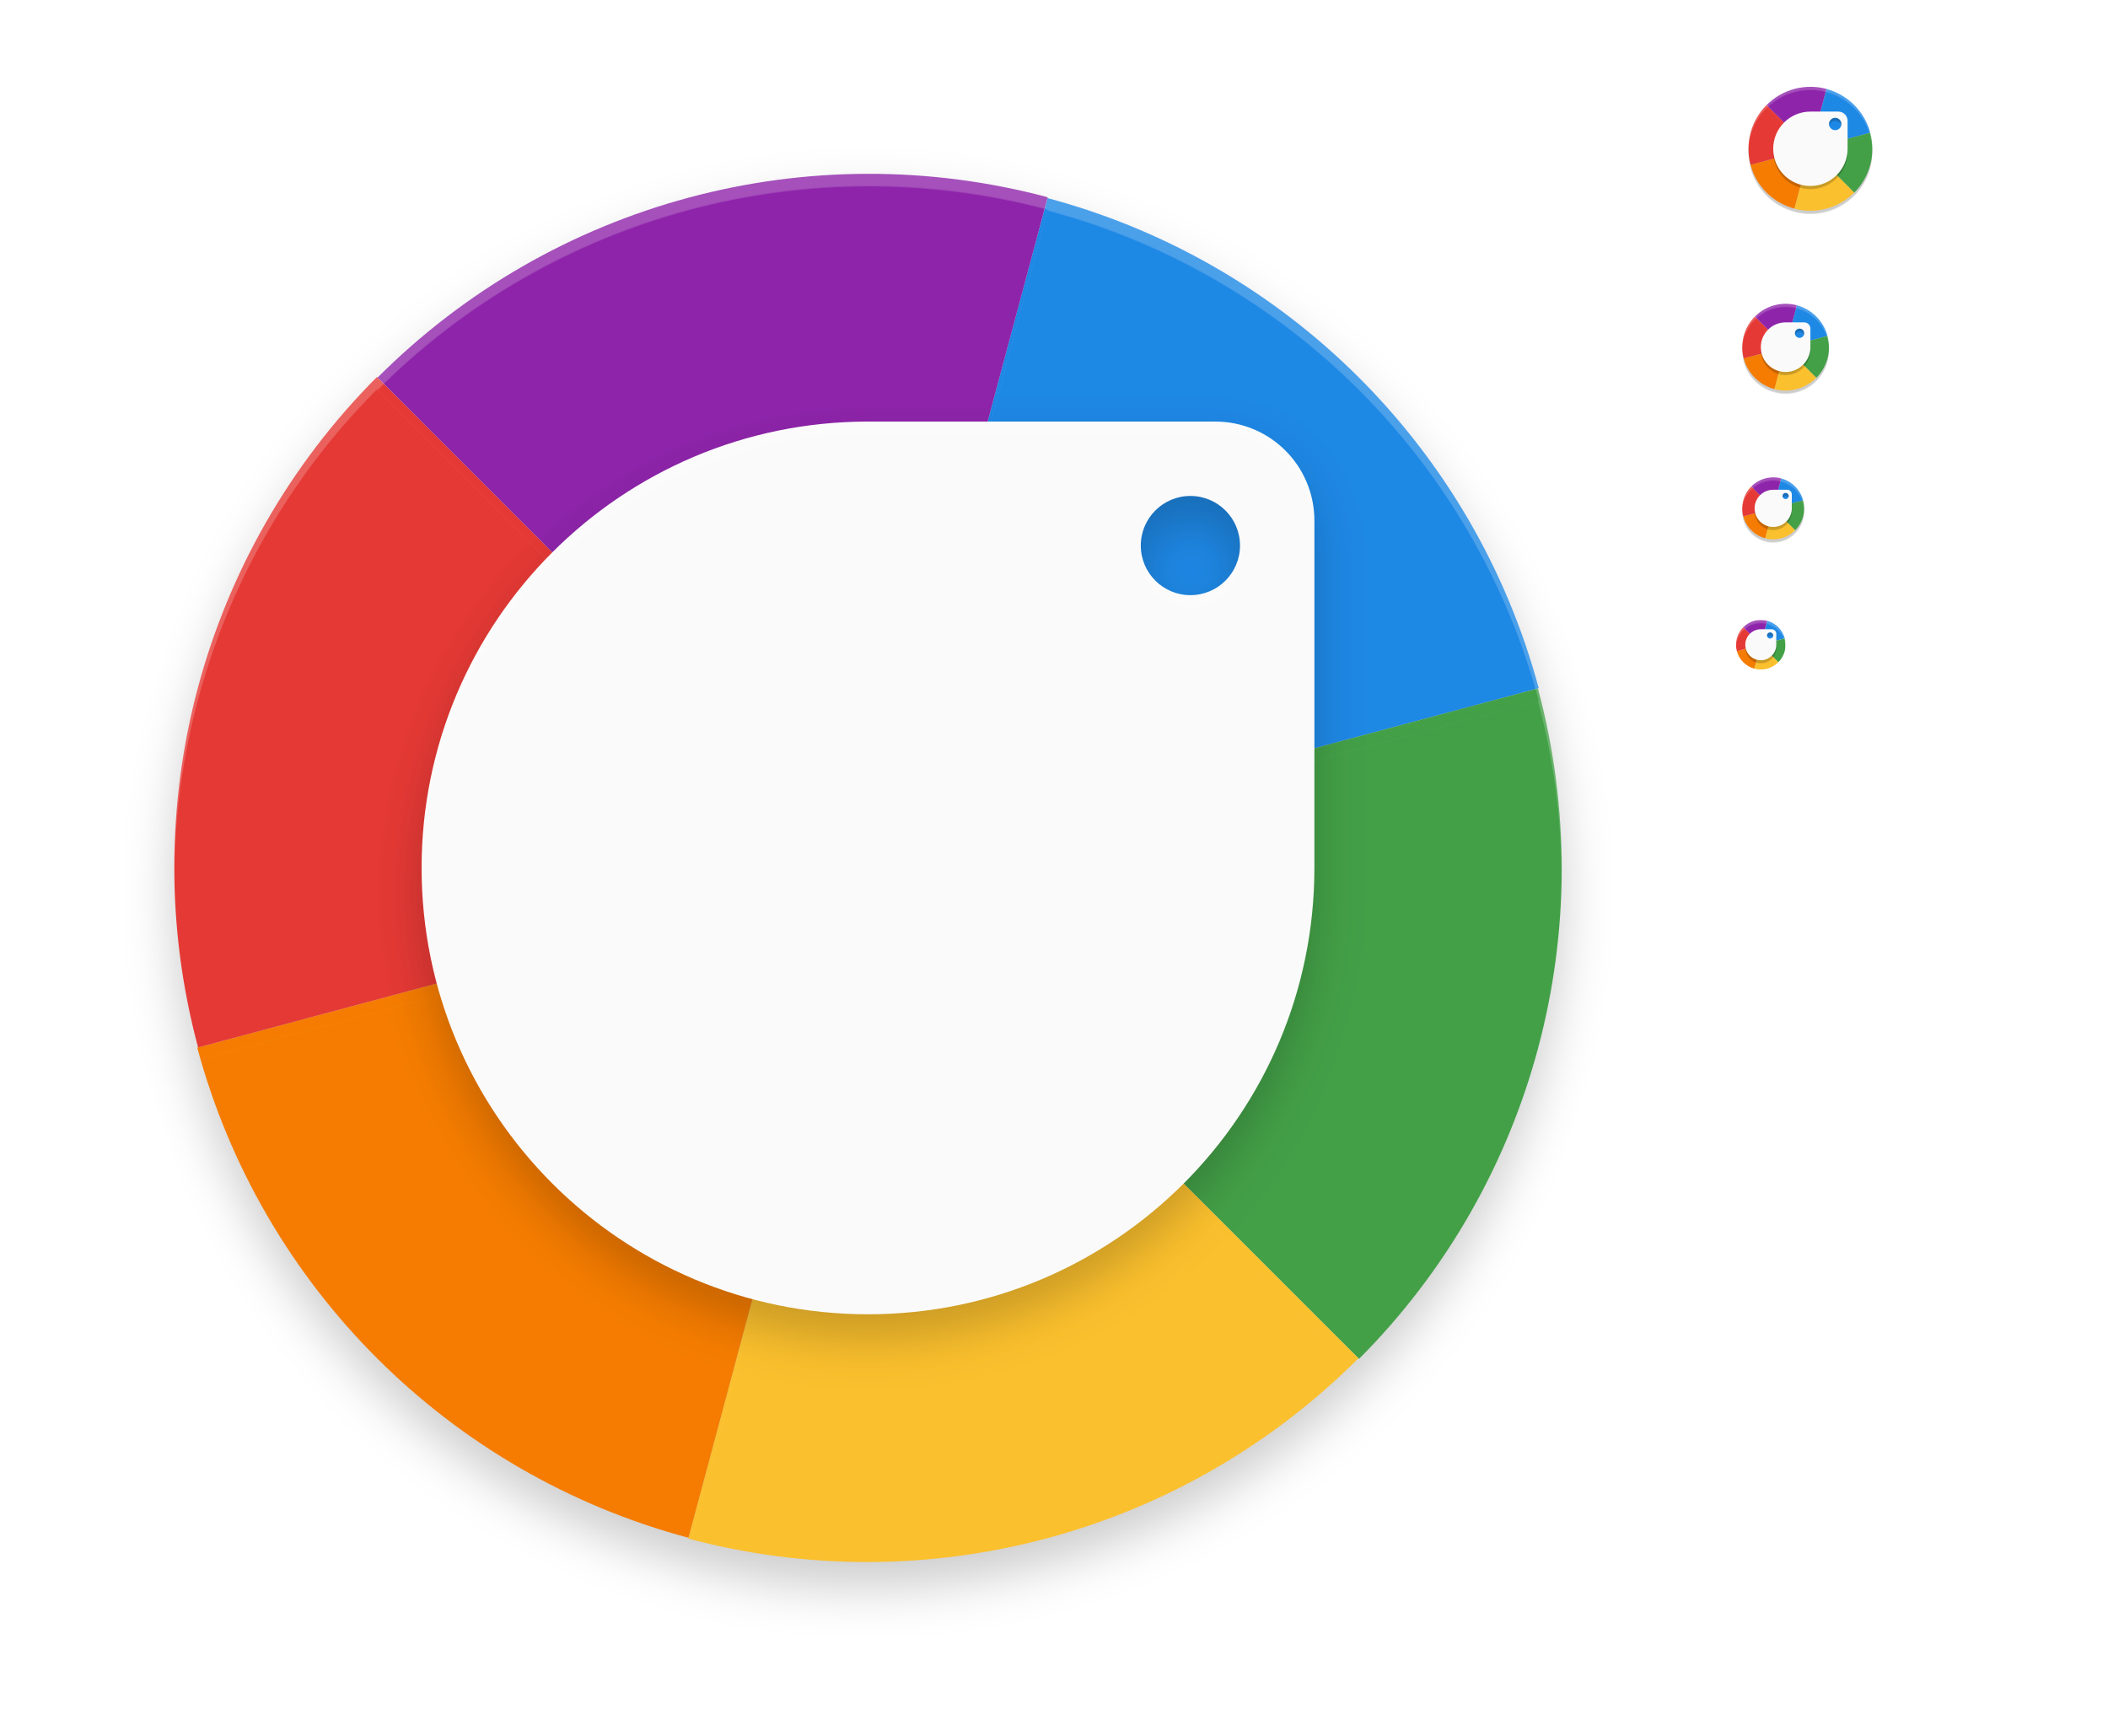
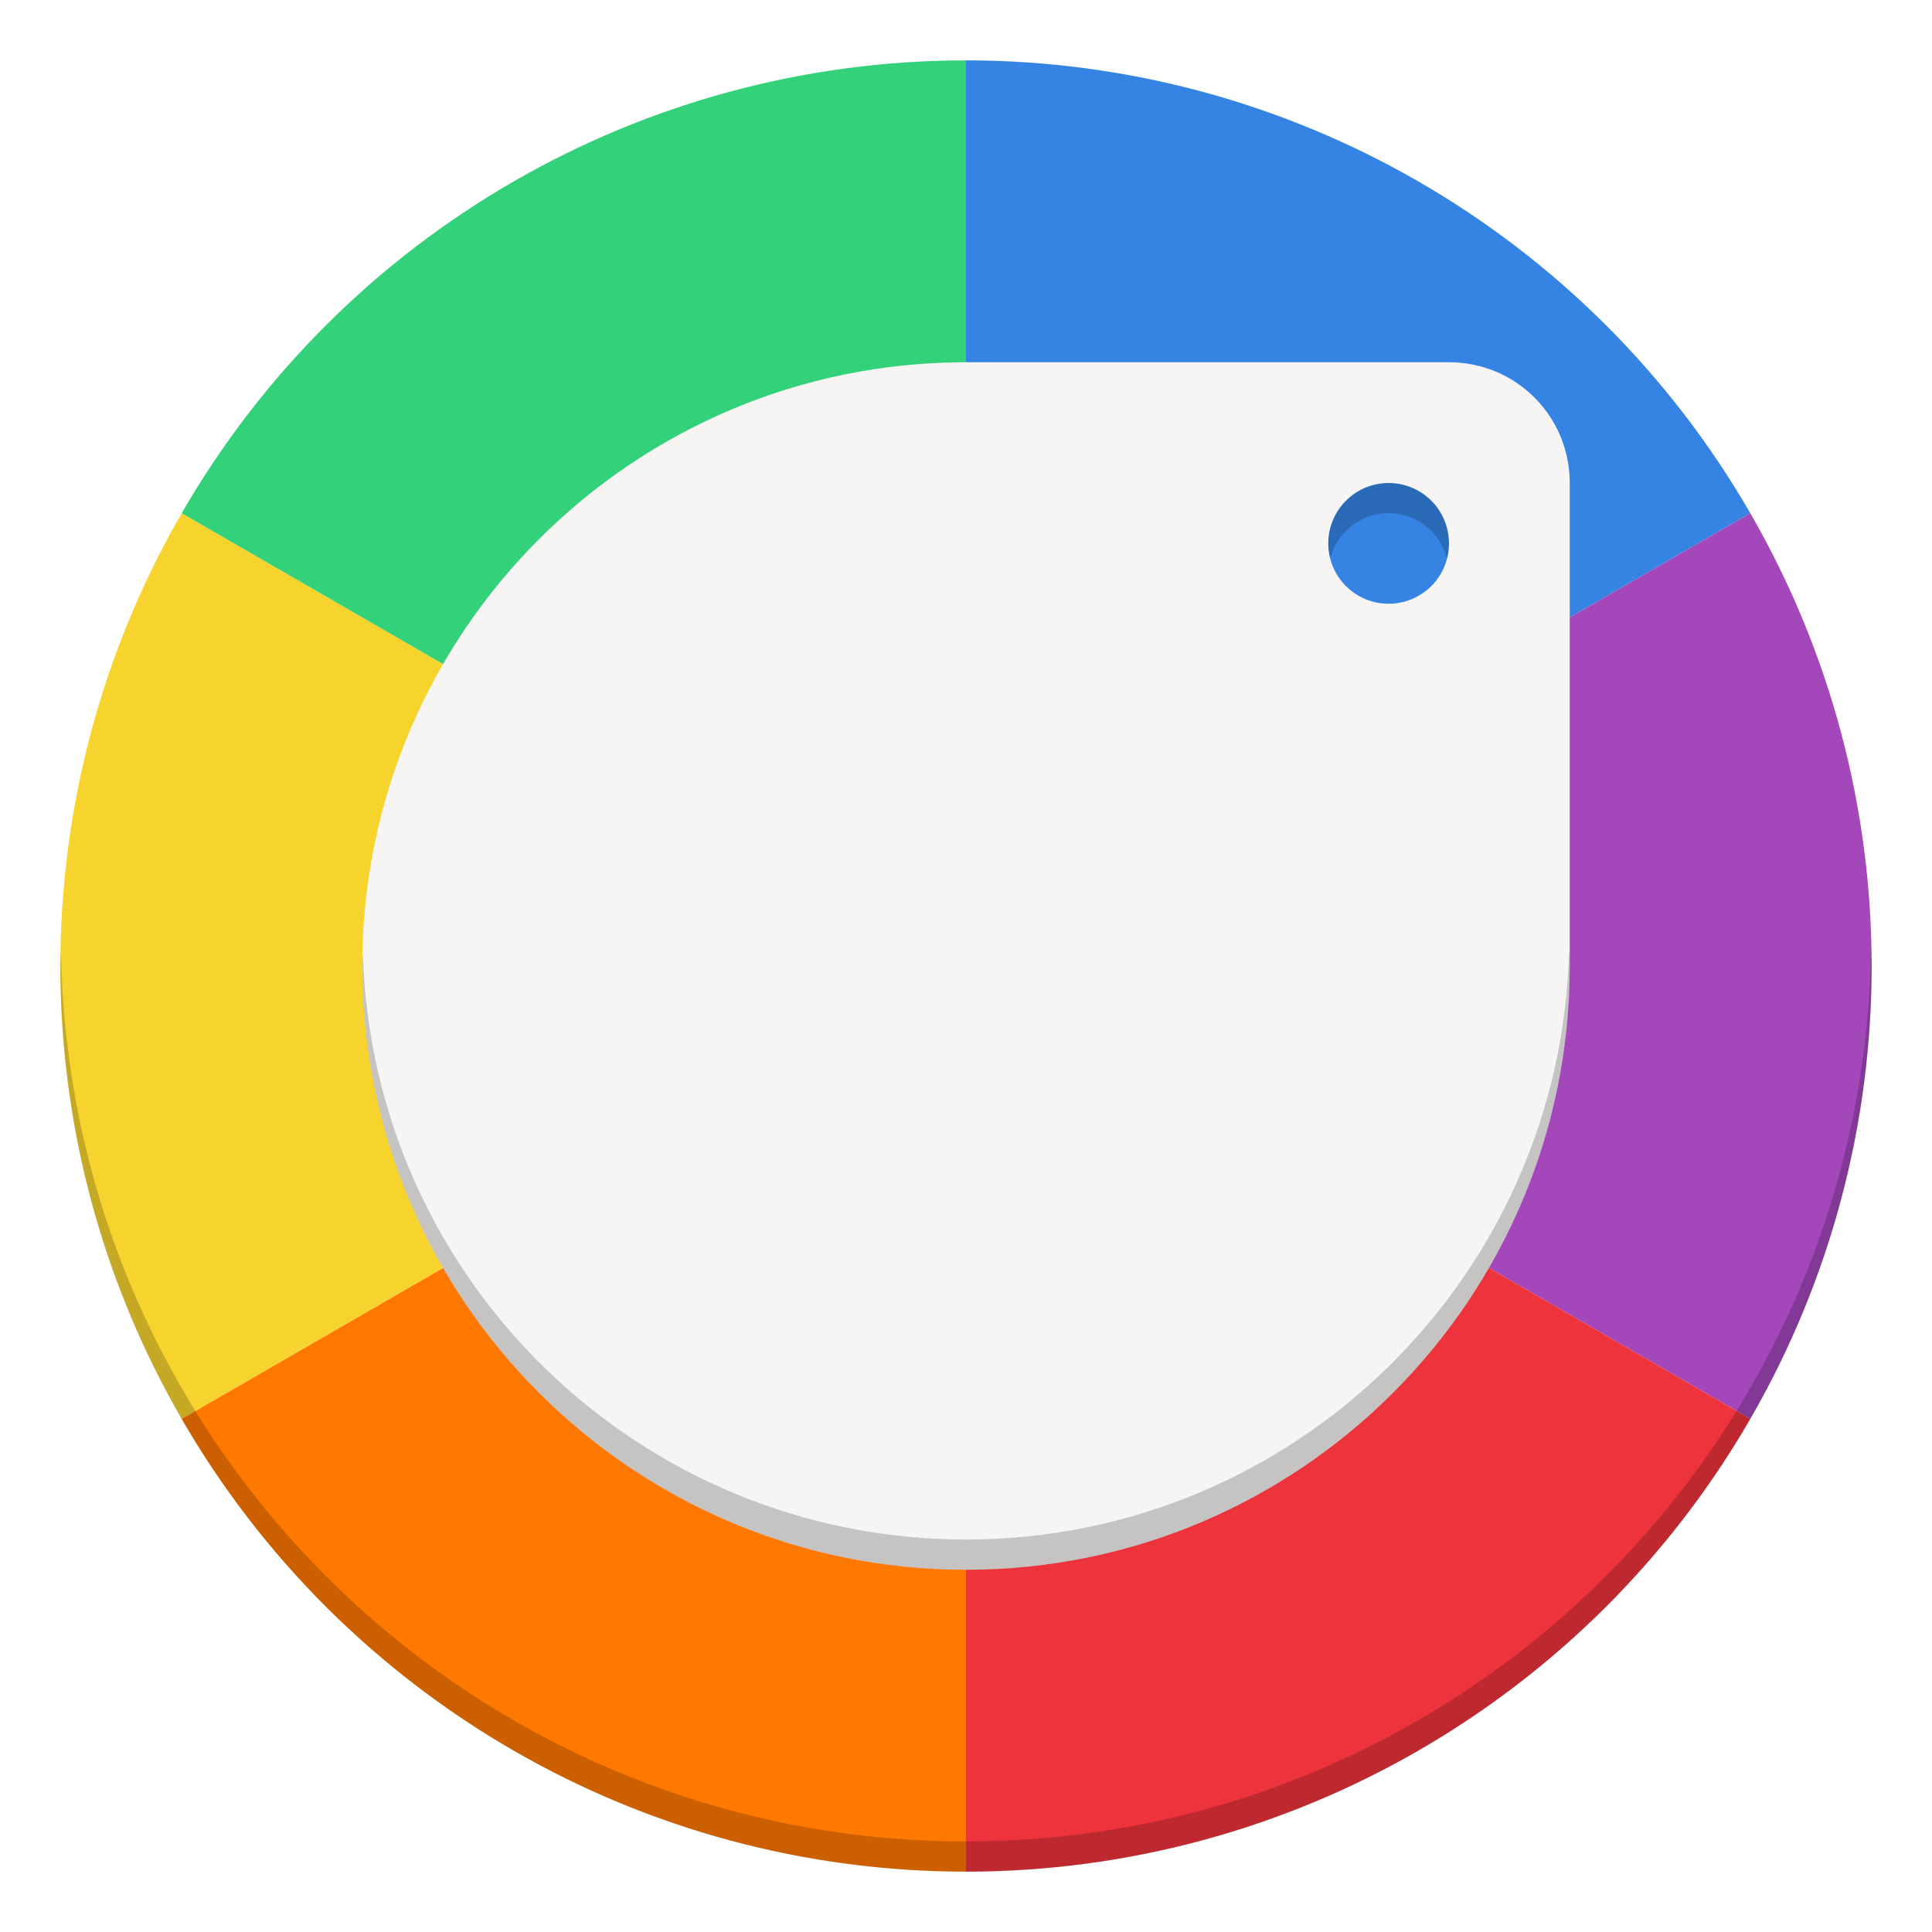
- <svg xmlns="http://www.w3.org/2000/svg" width="680" height="560">
-   <defs>
-     <filter id="tint" color-interpolation-filters="sRGB">
-       <feFlood flood-color="#FFF" flood-opacity=".2" result="flood" />
-       <feComposite in="flood" in2="SourceGraphic" operator="out" result="composite1" />
-       <feGaussianBlur in="composite1" result="blur" />
-       <feOffset dy="1" result="offset" />
-       <feComposite in="offset" in2="SourceGraphic" operator="atop" result="composite2" />
-     </filter>
-     <filter id="tint-and-shade" color-interpolation-filters="sRGB">
-       <feFlood flood-color="#FFF" flood-opacity=".2" result="flood" />
-       <feComposite in="flood" in2="SourceGraphic" operator="out" result="composite1" />
-       <feGaussianBlur in="composite1" result="blur" />
-       <feOffset dy="1" result="offset" />
-       <feComposite in="offset" in2="SourceGraphic" operator="atop" result="fbSourceGraphic" />
-       <feColorMatrix in="fbSourceGraphic" result="fbSourceGraphicAlpha" values="0 0 0 -1 0 0 0 0 -1 0 0 0 0 -1 0 0 0 0 1 0" />
-       <feFlood flood-color="#000" flood-opacity=".2" result="flood" />
-       <feComposite in="flood" in2="fbSourceGraphic" operator="in" result="composite1" />
-       <feGaussianBlur in="composite1" result="blur" />
-       <feOffset dy="1" result="offset" />
-       <feComposite in="fbSourceGraphic" in2="offset" result="composite2" />
-     </filter>
-     <filter id="tint-and-shadow" color-interpolation-filters="sRGB">
-       <feFlood flood-color="#FFF" flood-opacity=".2" result="flood" />
-       <feComposite in="flood" in2="SourceGraphic" operator="out" result="composite1" />
-       <feGaussianBlur in="composite1" result="blur" />
-       <feOffset dy="4" result="offset" />
-       <feComposite in="offset" in2="SourceGraphic" operator="atop" result="fbSourceGraphic" />
-       <feColorMatrix in="fbSourceGraphic" result="fbSourceGraphicAlpha" values="0 0 0 -1 0 0 0 0 -1 0 0 0 0 -1 0 0 0 0 1 0" />
-       <feFlood flood-color="#000" flood-opacity=".2" result="flood" />
-       <feComposite in="flood" in2="fbSourceGraphic" operator="in" result="composite1" />
-       <feGaussianBlur in="composite1" result="blur" stdDeviation="8" />
-       <feOffset dy="8" result="offset" />
-       <feComposite in="fbSourceGraphic" in2="offset" result="composite2" />
-     </filter>
-     <clipPath id="512x512">
-       <rect width="512" height="512" />
-     </clipPath>
-     <clipPath id="48x48">
-       <rect width="48" height="48" />
-     </clipPath>
-     <clipPath id="32x32">
-       <rect width="32" height="32" />
-     </clipPath>
-     <clipPath id="24x24">
-       <rect width="24" height="24" />
-     </clipPath>
-     <clipPath id="16x16">
-       <rect width="16" height="16" />
-     </clipPath>
-   </defs>
-   <g id="512" clip-path="url(#512x512)" transform="translate(24 24)">
-     <g filter="url(#tint-and-shadow)">
-       <path fill="#1E88E5" d="M256 256l216.37-57.975a224 224 0 0 0-158.46-158.12z" />
-       <path fill="#43A047" d="M256 256l158.39 158.39a224 224 0 0 0 57.706-216.3z" />
-       <path fill="#FBC02D" d="M256 256l-57.976 216.37a224 224 0 0 0 216.17-58.173z" />
-       <path fill="#F57C00" d="M256 256L39.63 313.975a224 224 0 0 0 158.46 158.12z" />
-       <path fill="#E53935" d="M256 256L97.61 97.61a224 224 0 0 0-57.706 216.3z" />
-       <path fill="#8E24AA" d="M256 256l57.976-216.37a224 224 0 0 0-216.17 58.173z" />
-     </g>
-     <path fill="#FAFAFA" d="M256 112c-79.529 0-144 64.471-144 144s64.471 144 144 144 144-64.471 144-144V144c0-17.728-14.272-32-32-32zm104 24a16 16 0 0 1 16 16 16 16 0 0 1-16 16 16 16 0 0 1-16-16 16 16 0 0 1 16-16z" filter="url(#tint-and-shadow)" />
+ <svg xmlns="http://www.w3.org/2000/svg" width="128" height="128">
+   <g>
+     <path d="M64 4a60 60 0 0 1 51.962 30L64 64z" fill="#3584e4" />
+     <path d="M115.962 34a60 60 0 0 1 0 60L64 64z" fill="#a347ba" />
+     <path d="M115.962 94A60 60 0 0 1 64 124V64z" fill="#ed333b" />
+     <path d="M64 124a60 60 0 0 1-51.962-30L64 64z" fill="#ff7800" />
+     <path d="M12.038 94a60 60 0 0 1 0-60L64 64z" fill="#f6d32d" />
+     <path d="M12.038 34A60 60 0 0 1 64 4v60z" fill="#33d17a" />
+     <path d="M123.959 62.83A60 60 0 0 1 64 122 60 60 0 0 1 4.041 63.17 60 60 0 0 0 4 64a60 60 0 0 0 60 60 60 60 0 0 0 60-60 60 60 0 0 0-.041-1.17z" opacity=".2" />
  </g>
-   <g id="48" clip-path="url(#48x48)" transform="translate(560 24)">
-     <g filter="url(#tint-and-shade)">
-       <path fill="#1E88E5" d="M24 24l19.318-5.176A20 20 0 0 0 29.17 4.704z" />
-       <path fill="#43A047" d="M24 24l14.142 14.142a20 20 0 0 0 5.154-19.312z" />
-       <path fill="#FBC02D" d="M24 24l-5.176 19.318a20 20 0 0 0 19.302-5.193z" />
-       <path fill="#F57C00" d="M24 24L4.682 29.176a20 20 0 0 0 14.148 14.12z" />
-       <path fill="#E53935" d="M24 24L9.858 9.858A20 20 0 0 0 4.704 29.17z" />
-       <path fill="#8E24AA" d="M24 24l5.176-19.318A20 20 0 0 0 9.874 9.875z" />
-     </g>
-     <path fill="#FAFAFA" d="M24 12c-6.627 0-12 5.373-12 12s5.373 12 12 12 12-5.373 12-12v-9c0-1.662-1.338-3-3-3zm8 2a2 2 0 0 1 2 2 2 2 0 0 1-2 2 2 2 0 0 1-2-2 2 2 0 0 1 2-2z" filter="url(#tint-and-shade)" />
-   </g>
-   <g id="32" clip-path="url(#32x32)" transform="translate(560 96)">
-     <g filter="url(#tint-and-shade)">
-       <path fill="#1E88E5" d="M16 16l13.524-3.623a14 14 0 0 0-9.905-9.883z" />
-       <path fill="#43A047" d="M16 16l9.9 9.9a14 14 0 0 0 3.606-13.519z" />
-       <path fill="#FBC02D" d="M16 16l-3.624 13.523a14 14 0 0 0 13.511-3.636z" />
-       <path fill="#F57C00" d="M16 16L2.476 19.623a14 14 0 0 0 9.905 9.883z" />
-       <path fill="#E53935" d="M16 16L6.1 6.1a14 14 0 0 0-3.606 13.519z" />
-       <path fill="#8E24AA" d="M16 16l3.624-13.523A14 14 0 0 0 6.113 6.113z" />
-     </g>
-     <path fill="#FAFAFA" d="M16 8a8 8 0 1 0 8 8v-6c0-1.108-.892-2-2-2zm4.5 2a1.5 1.5 0 0 1 1.5 1.5 1.5 1.5 0 0 1-1.5 1.5 1.5 1.5 0 0 1-1.5-1.5 1.5 1.5 0 0 1 1.5-1.5z" filter="url(#tint-and-shade)" />
-   </g>
-   <g id="24" clip-path="url(#24x24)" transform="translate(560 152)">
-     <g filter="url(#tint-and-shade)">
-       <path fill="#1E88E5" d="M12 12l9.66-2.588a10 10 0 0 0-7.075-7.06z" />
-       <path fill="#43A047" d="M12 12l7.071 7.071a10 10 0 0 0 2.577-9.656z" />
-       <path fill="#FBC02D" d="M12 12l-2.588 9.66a10 10 0 0 0 9.65-2.597z" />
-       <path fill="#F57C00" d="M12 12l-9.66 2.588a10 10 0 0 0 7.075 7.06z" />
-       <path fill="#E53935" d="M12 12L4.929 4.929a10 10 0 0 0-2.577 9.656z" />
-       <path fill="#8E24AA" d="M12 12l2.588-9.66a10 10 0 0 0-9.65 2.597z" />
-     </g>
-     <path fill="#FAFAFA" d="M12 6a6 6 0 1 0 6 6V7.5c0-.831-.669-1.5-1.5-1.5zm4 1a1 1 0 0 1 1 1 1 1 0 0 1-1 1 1 1 0 0 1-1-1 1 1 0 0 1 1-1z" filter="url(#tint-and-shade)" />
-   </g>
-   <g id="16" clip-path="url(#16x16)" transform="translate(560 200)">
-     <g filter="url(#tint)">
-       <path fill="#1E88E5" d="M8 8l7.727-2.07A8 8 0 0 0 10.068.281z" />
-       <path fill="#43A047" d="M8 8l5.657 5.656a8 8 0 0 0 2.06-7.724z" />
-       <path fill="#FBC02D" d="M8 8l-2.07 7.727a8 8 0 0 0 7.72-2.077z" />
-       <path fill="#F57C00" d="M8 8L.273 10.07a8 8 0 0 0 5.659 5.648z" />
-       <path fill="#E53935" d="M8 8L2.343 2.344a8 8 0 0 0-2.06 7.724z" />
-       <path fill="#8E24AA" d="M8 8L10.07.273A8 8 0 0 0 2.35 2.35z" />
-     </g>
-     <path fill="#FAFAFA" d="M8 3a5 5 0 1 0 5 5V4.5c0-.831-.669-1.5-1.5-1.5zm3 1a1 1 0 0 1 1 1 1 1 0 0 1-1 1 1 1 0 0 1-1-1 1 1 0 0 1 1-1z" filter="url(#tint-and-shade)" />
+   <g>
+     <path d="M92 32a4 4 0 0 0-4 4 4 4 0 0 0 .13 1.002A4 4 0 0 1 92 34a4 4 0 0 1 3.87 2.998A4 4 0 0 0 96 36a4 4 0 0 0-4-4z" opacity=".2" />
+     <path d="M64 24c-22.091 0-40 17.909-40 40s17.909 40 40 40 40-17.909 40-40V32c0-4.432-3.568-8-8-8H64zm28 8a4 4 0 1 1 0 8 4 4 0 0 1 0-8z" fill="#f6f5f4" />
+     <path d="M103.959 62.828A40 40 0 0 1 64 102a40 40 0 0 1-39.959-38.828A40 40 0 0 0 24 64a40 40 0 0 0 40 40 40 40 0 0 0 40-40 40 40 0 0 0-.041-1.172z" opacity=".2" />
  </g>
</svg>
